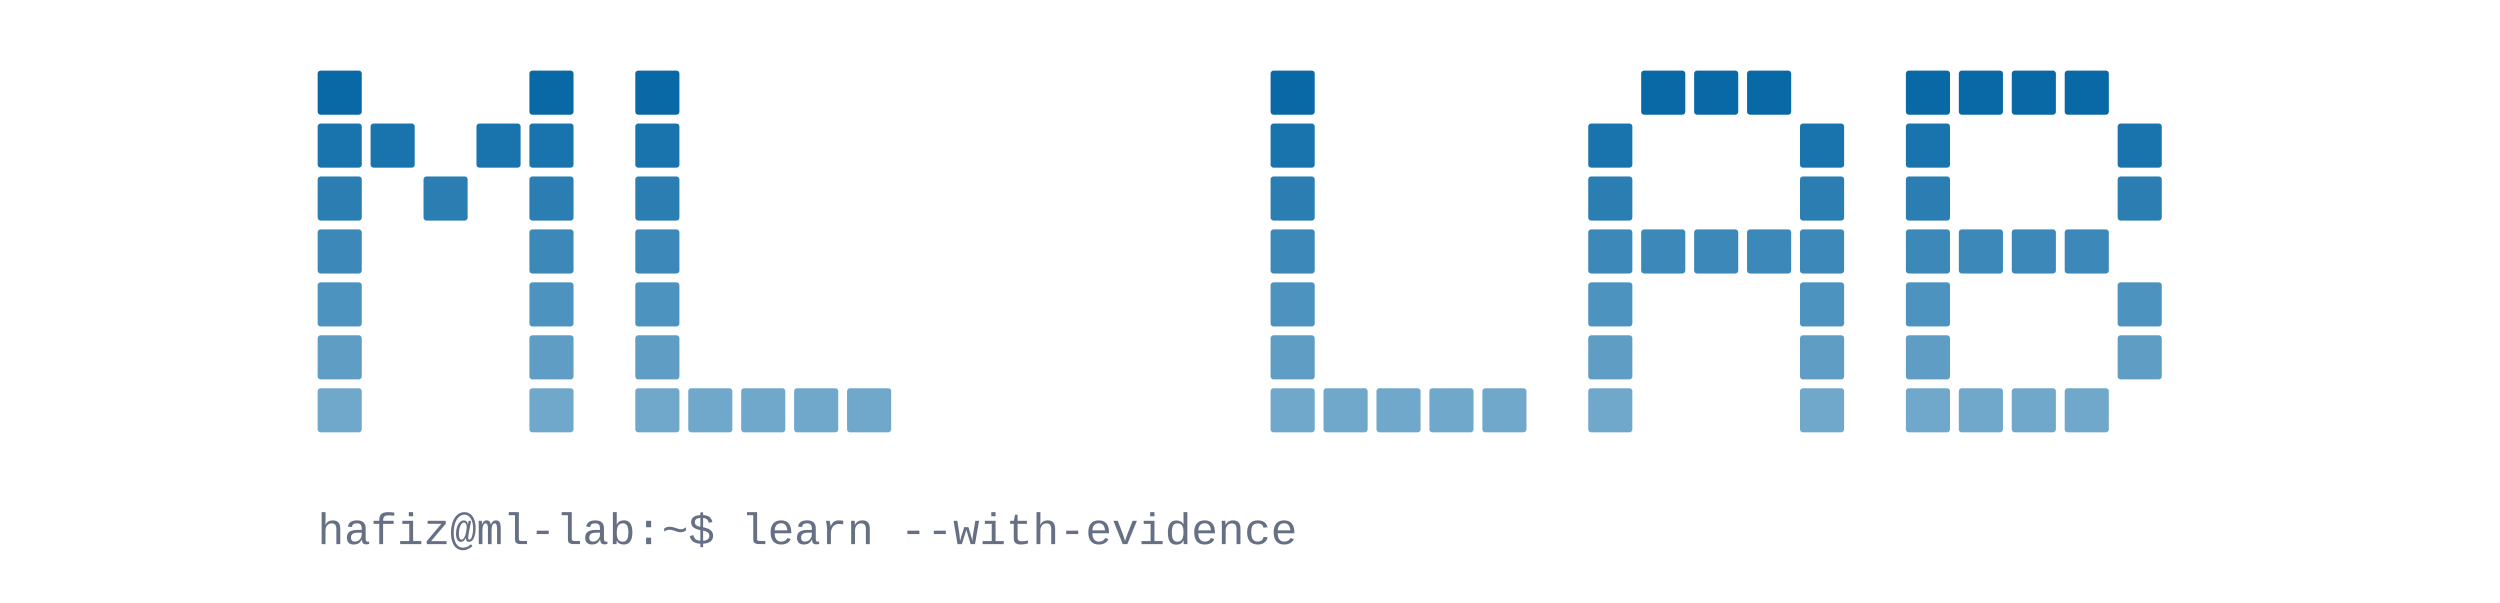
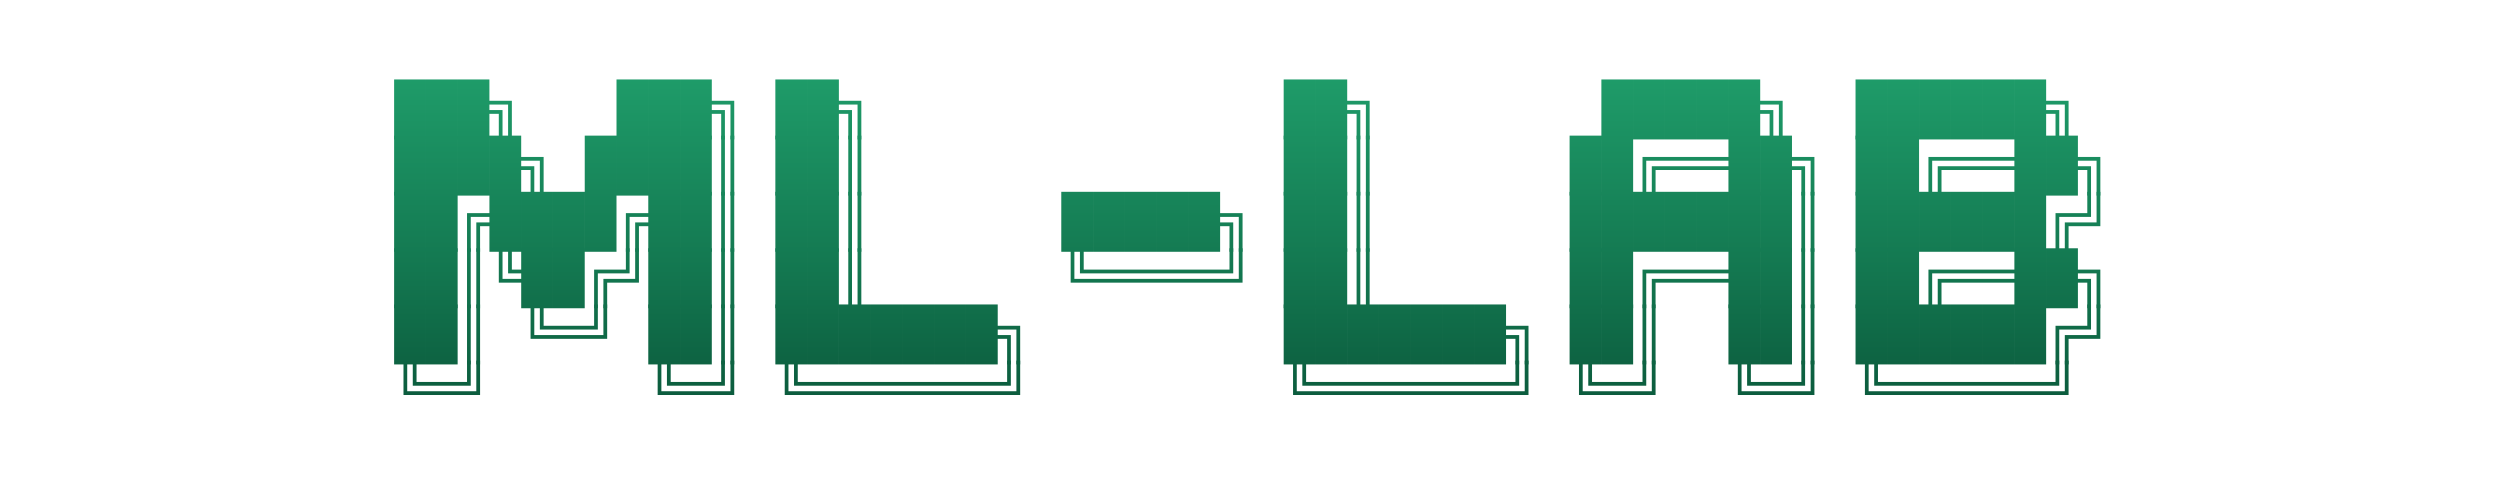
- <svg xmlns="http://www.w3.org/2000/svg" width="850" height="205" viewBox="0 0 850 205" role="img" aria-label="ML LAB">
-   <g font-family="ui-monospace,Consolas,'Liberation Mono',monospace">
-     <rect x="108" y="24" width="15" height="15" rx="1" fill="#0969a6" opacity="1.0" />
-     <rect x="180" y="24" width="15" height="15" rx="1" fill="#0969a6" opacity="1.0" />
-     <rect x="108" y="42" width="15" height="15" rx="1" fill="#0969a6" opacity="0.93" />
-     <rect x="126" y="42" width="15" height="15" rx="1" fill="#0969a6" opacity="0.93" />
-     <rect x="162" y="42" width="15" height="15" rx="1" fill="#0969a6" opacity="0.93" />
-     <rect x="180" y="42" width="15" height="15" rx="1" fill="#0969a6" opacity="0.93" />
-     <rect x="108" y="60" width="15" height="15" rx="1" fill="#0969a6" opacity="0.86" />
-     <rect x="144" y="60" width="15" height="15" rx="1" fill="#0969a6" opacity="0.86" />
-     <rect x="180" y="60" width="15" height="15" rx="1" fill="#0969a6" opacity="0.86" />
-     <rect x="108" y="78" width="15" height="15" rx="1" fill="#0969a6" opacity="0.79" />
-     <rect x="180" y="78" width="15" height="15" rx="1" fill="#0969a6" opacity="0.79" />
-     <rect x="108" y="96" width="15" height="15" rx="1" fill="#0969a6" opacity="0.72" />
-     <rect x="180" y="96" width="15" height="15" rx="1" fill="#0969a6" opacity="0.72" />
-     <rect x="108" y="114" width="15" height="15" rx="1" fill="#0969a6" opacity="0.65" />
-     <rect x="180" y="114" width="15" height="15" rx="1" fill="#0969a6" opacity="0.65" />
-     <rect x="108" y="132" width="15" height="15" rx="1" fill="#0969a6" opacity="0.58" />
-     <rect x="180" y="132" width="15" height="15" rx="1" fill="#0969a6" opacity="0.58" />
-     <rect x="216" y="24" width="15" height="15" rx="1" fill="#0969a6" opacity="1.0" />
-     <rect x="216" y="42" width="15" height="15" rx="1" fill="#0969a6" opacity="0.93" />
-     <rect x="216" y="60" width="15" height="15" rx="1" fill="#0969a6" opacity="0.86" />
-     <rect x="216" y="78" width="15" height="15" rx="1" fill="#0969a6" opacity="0.79" />
-     <rect x="216" y="96" width="15" height="15" rx="1" fill="#0969a6" opacity="0.72" />
-     <rect x="216" y="114" width="15" height="15" rx="1" fill="#0969a6" opacity="0.65" />
-     <rect x="216" y="132" width="15" height="15" rx="1" fill="#0969a6" opacity="0.58" />
-     <rect x="234" y="132" width="15" height="15" rx="1" fill="#0969a6" opacity="0.58" />
-     <rect x="252" y="132" width="15" height="15" rx="1" fill="#0969a6" opacity="0.58" />
-     <rect x="270" y="132" width="15" height="15" rx="1" fill="#0969a6" opacity="0.58" />
-     <rect x="288" y="132" width="15" height="15" rx="1" fill="#0969a6" opacity="0.58" />
-     <rect x="432" y="24" width="15" height="15" rx="1" fill="#0969a6" opacity="1.0" />
-     <rect x="432" y="42" width="15" height="15" rx="1" fill="#0969a6" opacity="0.93" />
-     <rect x="432" y="60" width="15" height="15" rx="1" fill="#0969a6" opacity="0.86" />
-     <rect x="432" y="78" width="15" height="15" rx="1" fill="#0969a6" opacity="0.79" />
-     <rect x="432" y="96" width="15" height="15" rx="1" fill="#0969a6" opacity="0.72" />
-     <rect x="432" y="114" width="15" height="15" rx="1" fill="#0969a6" opacity="0.65" />
-     <rect x="432" y="132" width="15" height="15" rx="1" fill="#0969a6" opacity="0.58" />
-     <rect x="450" y="132" width="15" height="15" rx="1" fill="#0969a6" opacity="0.58" />
-     <rect x="468" y="132" width="15" height="15" rx="1" fill="#0969a6" opacity="0.58" />
-     <rect x="486" y="132" width="15" height="15" rx="1" fill="#0969a6" opacity="0.58" />
-     <rect x="504" y="132" width="15" height="15" rx="1" fill="#0969a6" opacity="0.58" />
-     <rect x="558" y="24" width="15" height="15" rx="1" fill="#0969a6" opacity="1.0" />
-     <rect x="576" y="24" width="15" height="15" rx="1" fill="#0969a6" opacity="1.0" />
-     <rect x="594" y="24" width="15" height="15" rx="1" fill="#0969a6" opacity="1.0" />
-     <rect x="540" y="42" width="15" height="15" rx="1" fill="#0969a6" opacity="0.93" />
-     <rect x="612" y="42" width="15" height="15" rx="1" fill="#0969a6" opacity="0.93" />
-     <rect x="540" y="60" width="15" height="15" rx="1" fill="#0969a6" opacity="0.86" />
-     <rect x="612" y="60" width="15" height="15" rx="1" fill="#0969a6" opacity="0.86" />
-     <rect x="540" y="78" width="15" height="15" rx="1" fill="#0969a6" opacity="0.79" />
-     <rect x="558" y="78" width="15" height="15" rx="1" fill="#0969a6" opacity="0.79" />
-     <rect x="576" y="78" width="15" height="15" rx="1" fill="#0969a6" opacity="0.79" />
-     <rect x="594" y="78" width="15" height="15" rx="1" fill="#0969a6" opacity="0.79" />
-     <rect x="612" y="78" width="15" height="15" rx="1" fill="#0969a6" opacity="0.79" />
-     <rect x="540" y="96" width="15" height="15" rx="1" fill="#0969a6" opacity="0.72" />
-     <rect x="612" y="96" width="15" height="15" rx="1" fill="#0969a6" opacity="0.72" />
-     <rect x="540" y="114" width="15" height="15" rx="1" fill="#0969a6" opacity="0.65" />
-     <rect x="612" y="114" width="15" height="15" rx="1" fill="#0969a6" opacity="0.65" />
-     <rect x="540" y="132" width="15" height="15" rx="1" fill="#0969a6" opacity="0.58" />
-     <rect x="612" y="132" width="15" height="15" rx="1" fill="#0969a6" opacity="0.58" />
-     <rect x="648" y="24" width="15" height="15" rx="1" fill="#0969a6" opacity="1.0" />
-     <rect x="666" y="24" width="15" height="15" rx="1" fill="#0969a6" opacity="1.0" />
-     <rect x="684" y="24" width="15" height="15" rx="1" fill="#0969a6" opacity="1.0" />
-     <rect x="702" y="24" width="15" height="15" rx="1" fill="#0969a6" opacity="1.0" />
-     <rect x="648" y="42" width="15" height="15" rx="1" fill="#0969a6" opacity="0.93" />
-     <rect x="720" y="42" width="15" height="15" rx="1" fill="#0969a6" opacity="0.93" />
-     <rect x="648" y="60" width="15" height="15" rx="1" fill="#0969a6" opacity="0.86" />
-     <rect x="720" y="60" width="15" height="15" rx="1" fill="#0969a6" opacity="0.86" />
-     <rect x="648" y="78" width="15" height="15" rx="1" fill="#0969a6" opacity="0.79" />
-     <rect x="666" y="78" width="15" height="15" rx="1" fill="#0969a6" opacity="0.79" />
-     <rect x="684" y="78" width="15" height="15" rx="1" fill="#0969a6" opacity="0.79" />
-     <rect x="702" y="78" width="15" height="15" rx="1" fill="#0969a6" opacity="0.79" />
-     <rect x="648" y="96" width="15" height="15" rx="1" fill="#0969a6" opacity="0.72" />
-     <rect x="720" y="96" width="15" height="15" rx="1" fill="#0969a6" opacity="0.72" />
-     <rect x="648" y="114" width="15" height="15" rx="1" fill="#0969a6" opacity="0.65" />
-     <rect x="720" y="114" width="15" height="15" rx="1" fill="#0969a6" opacity="0.65" />
-     <rect x="648" y="132" width="15" height="15" rx="1" fill="#0969a6" opacity="0.58" />
-     <rect x="666" y="132" width="15" height="15" rx="1" fill="#0969a6" opacity="0.58" />
-     <rect x="684" y="132" width="15" height="15" rx="1" fill="#0969a6" opacity="0.58" />
-     <rect x="702" y="132" width="15" height="15" rx="1" fill="#0969a6" opacity="0.58" />
-     <text x="108" y="185" font-size="15" fill="#667085">hafiz@ml-lab:~$ learn --with-evidence</text>
+ <svg xmlns="http://www.w3.org/2000/svg" viewBox="0 0 850 162" width="850" height="162" role="img" aria-label="ML-LAB">
+   <defs>
+     <linearGradient id="ramp" gradientUnits="userSpaceOnUse" x1="0" y1="24" x2="0" y2="138">
+       <stop offset="0" stop-color="#1f9d6a" />
+       <stop offset="0.55" stop-color="#147a52" />
+       <stop offset="1" stop-color="#0b5a3c" />
+     </linearGradient>
+   </defs>
+   <style>text { font-family: ui-monospace,'SFMono-Regular','SF Mono',Menlo,Consolas,'Liberation Mono',monospace; font-size: 18px; fill: url(#ramp); white-space: pre; }</style>
+   <g>
+     <text x="134" y="42.0" textLength="583" lengthAdjust="spacing" xml:space="preserve">███╗   ███╗ ██╗             ██╗       █████╗  ██████╗ </text>
+     <text x="134" y="61.1" textLength="583" lengthAdjust="spacing" xml:space="preserve">████╗ ████║ ██║             ██║      ██╔══██╗ ██╔══██╗</text>
+     <text x="134" y="80.2" textLength="583" lengthAdjust="spacing" xml:space="preserve">██╔████╔██║ ██║      █████╗ ██║      ███████║ ██████╔╝</text>
+     <text x="134" y="99.4" textLength="583" lengthAdjust="spacing" xml:space="preserve">██║╚██╔╝██║ ██║      ╚════╝ ██║      ██╔══██║ ██╔══██╗</text>
+     <text x="134" y="118.5" textLength="583" lengthAdjust="spacing" xml:space="preserve">██║ ╚═╝ ██║ ███████╗        ███████╗ ██║  ██║ ██████╔╝</text>
+     <text x="134" y="137.6" textLength="583" lengthAdjust="spacing" xml:space="preserve">╚═╝     ╚═╝ ╚══════╝        ╚══════╝ ╚═╝  ╚═╝ ╚═════╝ </text>
  </g>
</svg>
